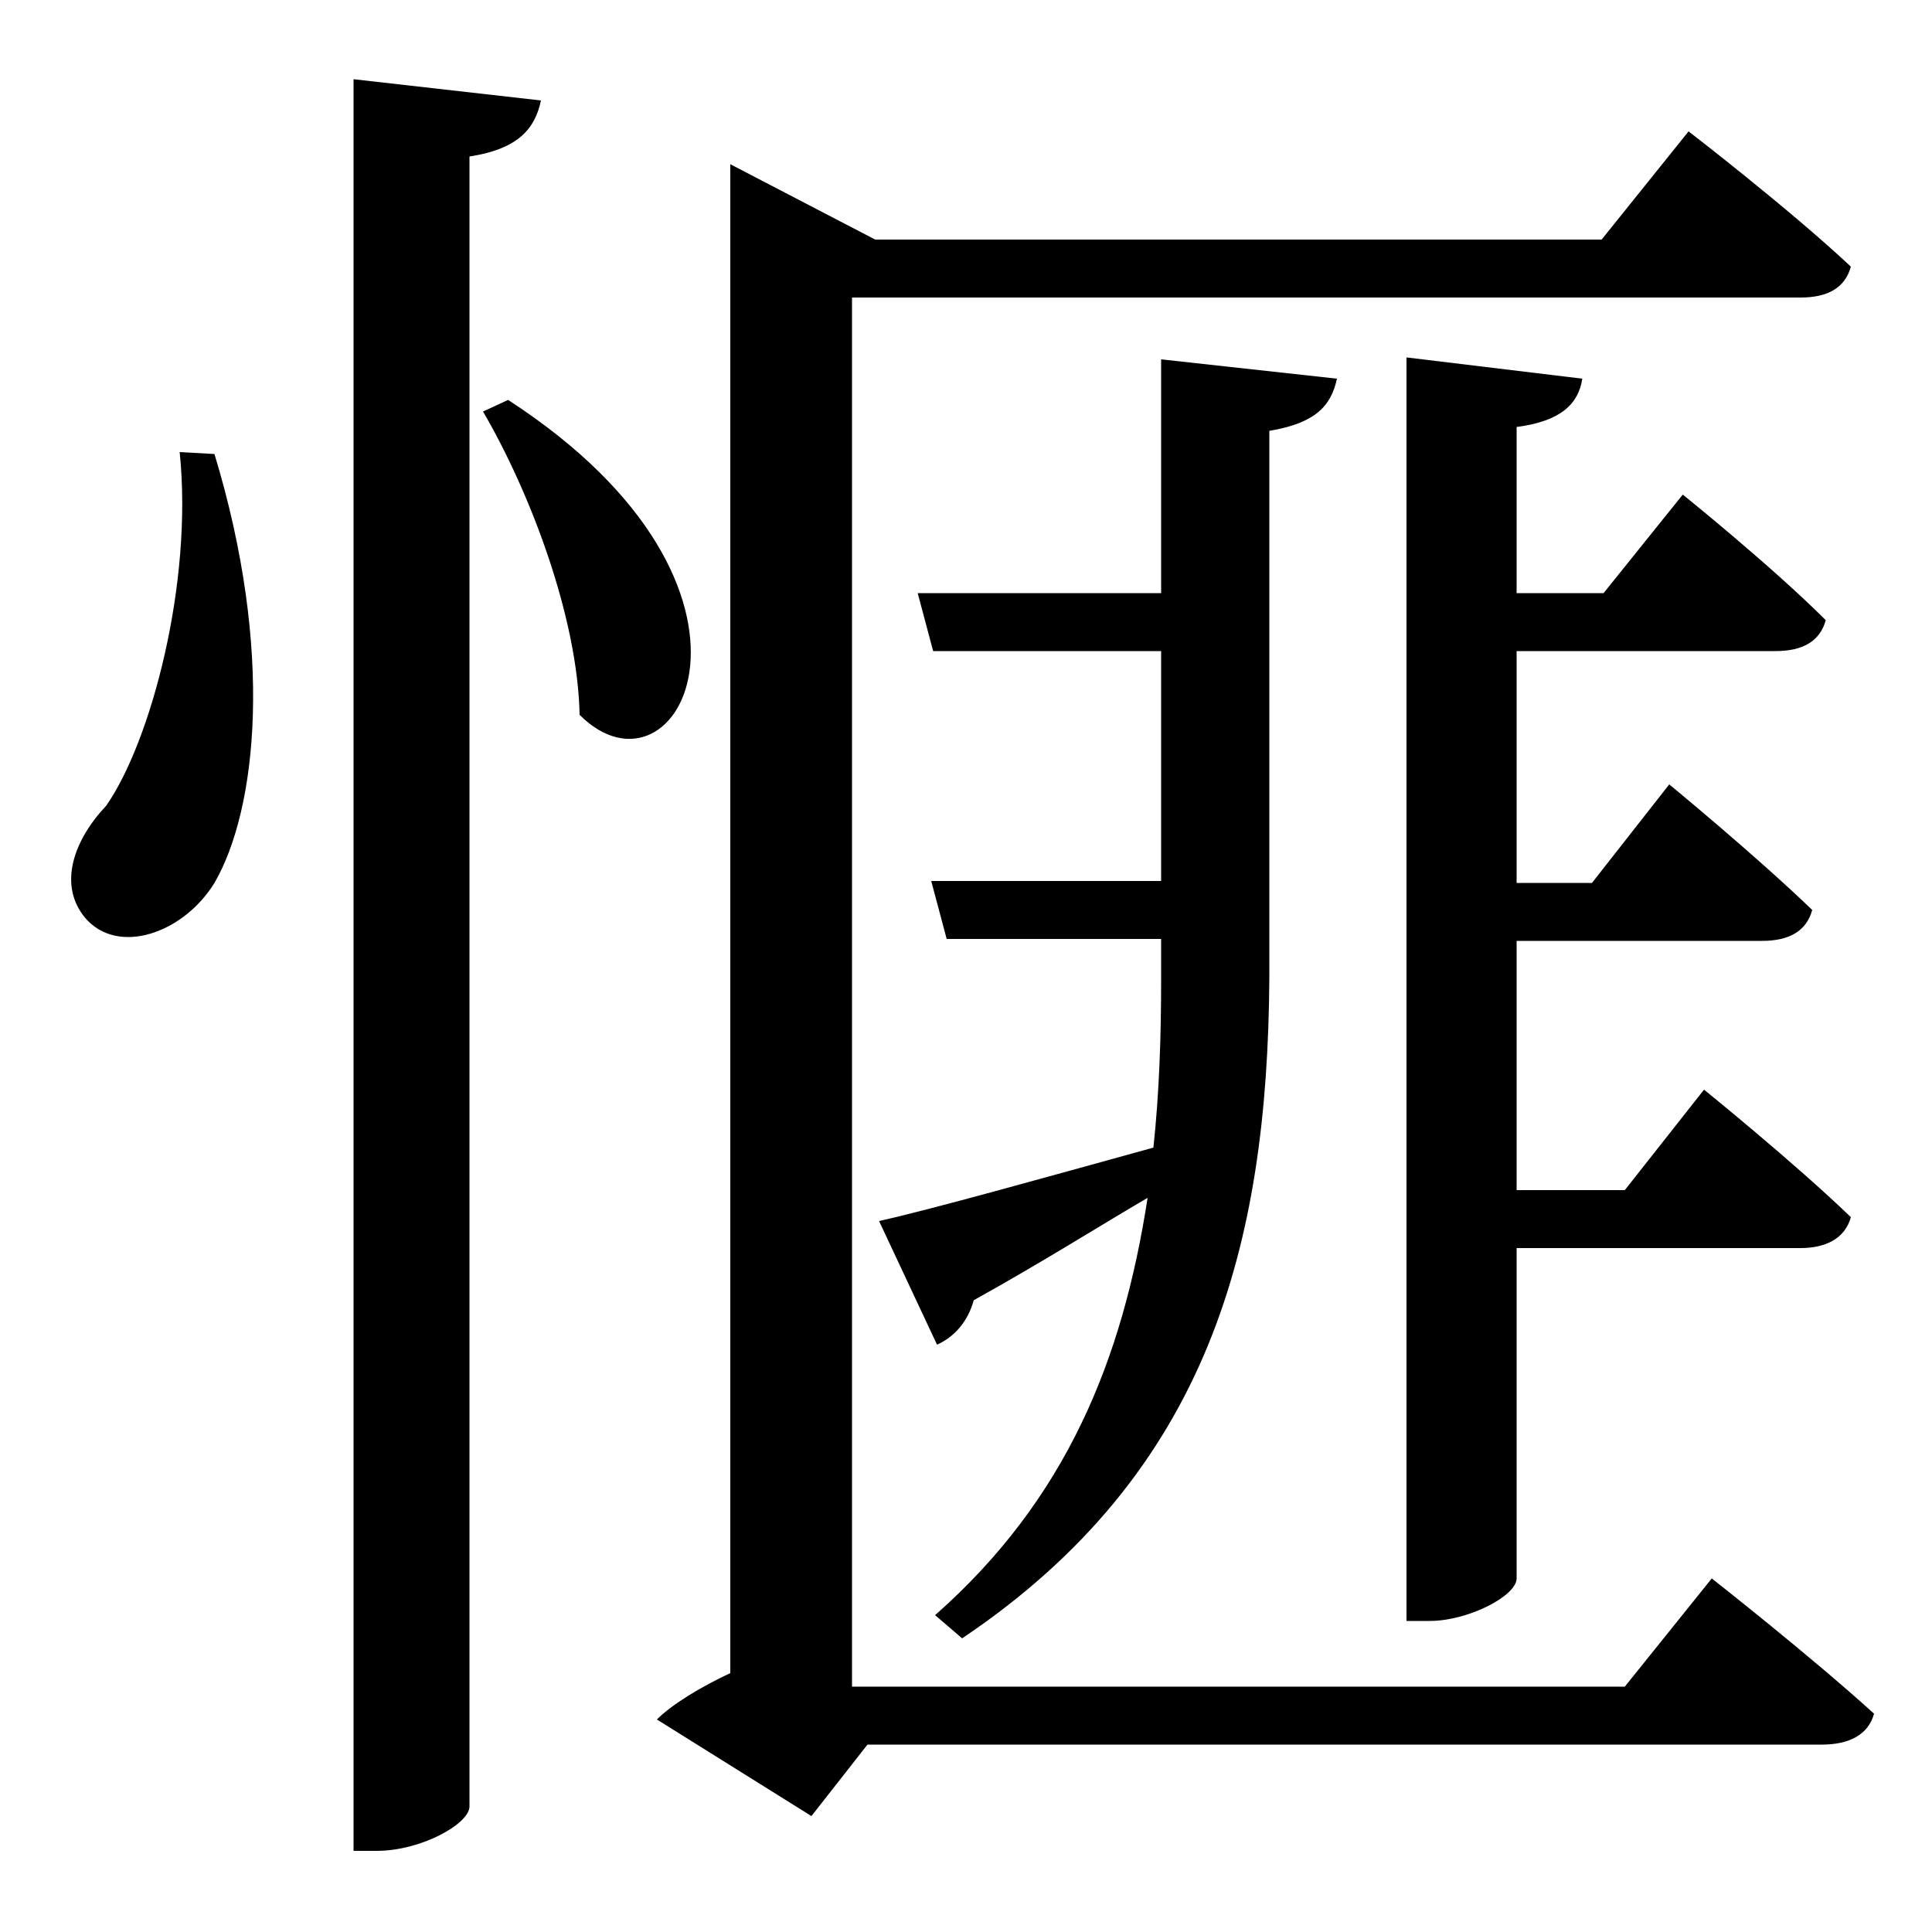
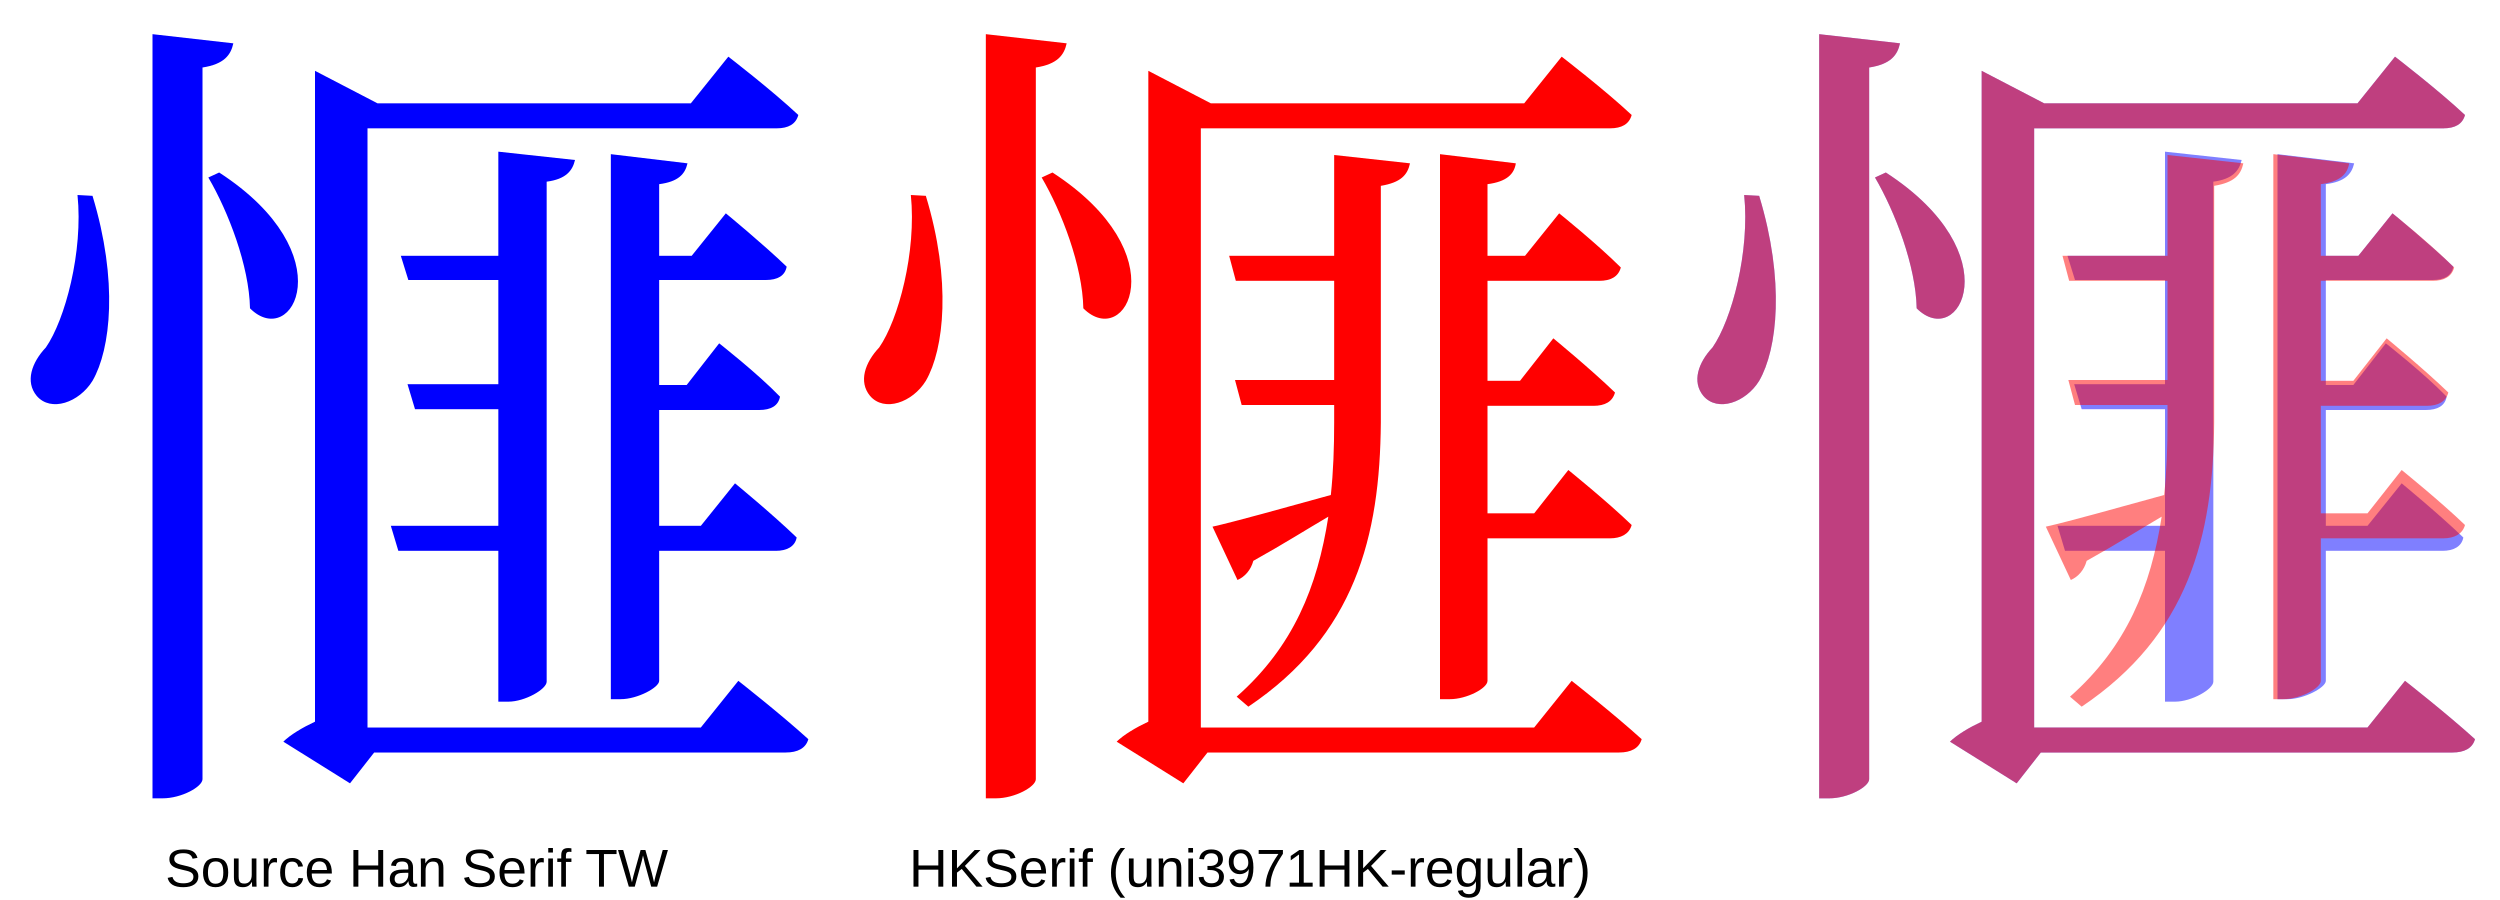
- <svg xmlns="http://www.w3.org/2000/svg" width="1000" height="1000">
-   <path d="M 484 836 L 498 848 C 626 762 656 644 657 507 L 657 223 C 681 219 689 210 692 196 L 601 186 L 601 307 L 475 307 L 483 337 L 601 337 L 601 456 L 482 456 L 490 486 L 601 486 L 601 507 C 601 537 600 566 597 594 C 539 610 482 626 455 632 L 485 696 C 494 692 501 684 504 673 C 540 653 570 634 594 620 C 581 704 552 776 484 836 Z" fill="black" />
-   <path d="M 819 196 L 728 185 L 728 839 L 740 839 C 760 839 785 826 785 817 L 785 646 L 932 646 C 945 646 955 641 958 630 C 929 602 882 564 882 564 L 841 616 L 785 616 L 785 487 L 912 487 C 926 487 935 482 938 471 C 909 443 864 406 864 406 L 824 457 L 785 457 L 785 337 L 919 337 C 933 337 942 332 945 321 C 917 293 871 256 871 256 L 830 307 L 785 307 L 785 221 C 808 218 817 209 819 196 Z" fill="black" />
-   <path d="M 886 817 L 841 873 L 441 873 L 441 154 L 932 154 C 946 154 955 149 958 138 C 926 108 874 68 874 68 L 829 124 L 453 124 L 378 85 L 378 866 C 363 873 348 882 340 890 L 420 940 L 449 903 L 943 903 C 957 903 967 898 970 887 C 937 857 886 817 886 817 Z" fill="black" />
-   <path d="M 263 207 L 250 213 C 274 254 299 319 300 370 C 351 421 414 305 263 207 Z" fill="black" />
-   <path d="M 280 52 L 183 41 L 183 958 L 195 958 C 218 958 243 944 243 935 L 243 81 C 269 77 277 66 280 52 Z" fill="black" />
-   <path d="M 111 235 L 93 234 C 100 302 78 384 55 417 C 38 435 30 458 44 475 C 61 495 95 483 111 457 C 133 419 142 337 111 235 Z" fill="black" />
+ <svg xmlns="http://www.w3.org/2000/svg" width="3000" height="1080" style="background:#fff">
+   <path d="M 111 235 L 93 234 C 100 302 78 384 55 417 C 38 435 30 458 44 475 C 61 495 95 483 111 457 C 133 419 142 337 111 235 Z M 280 52 L 183 41 L 183 958 L 195 958 C 218 958 243 944 243 935 L 243 81 C 269 77 277 66 280 52 Z M 263 207 L 250 213 C 274 254 299 319 300 370 C 351 421 414 305 263 207 Z M 886 817 L 841 873 L 441 873 L 441 154 L 932 154 C 946 154 955 149 958 138 C 926 108 874 68 874 68 L 829 124 L 453 124 L 378 85 L 378 866 C 363 873 348 882 340 890 L 420 940 L 449 903 L 943 903 C 957 903 967 898 970 887 C 937 857 886 817 886 817 Z M 825 196 L 733 185 L 733 839 L 745 839 C 765 839 791 825 791 817 L 791 661 L 931 661 C 944 661 954 656 956 645 C 927 617 882 580 882 580 L 841 631 L 791 631 L 791 492 L 911 492 C 925 492 934 487 936 476 C 909 448 863 412 863 412 L 824 462 L 791 462 L 791 336 L 919 336 C 933 336 942 331 944 320 C 916 293 871 256 871 256 L 830 307 L 791 307 L 791 221 C 814 218 822 209 825 196 Z M 598 842 L 610 842 C 630 842 656 827 656 818 L 656 218 C 679 215 687 205 690 192 L 598 182 L 598 307 L 481 307 L 490 336 L 598 336 L 598 461 L 489 461 L 498 491 L 598 491 L 598 631 L 469 631 L 478 661 L 598 661 L 598 842 Z" fill="blue" />
+   <path transform="translate(1000)" d="M 111 235 L 93 234 C 100 302 78 384 55 417 C 38 435 30 458 44 475 C 61 495 95 483 111 457 C 133 419 142 337 111 235 Z M 280 52 L 183 41 L 183 958 L 195 958 C 218 958 243 944 243 935 L 243 81 C 269 77 277 66 280 52 Z M 263 207 L 250 213 C 274 254 299 319 300 370 C 351 421 414 305 263 207 Z M 886 817 L 841 873 L 441 873 L 441 154 L 932 154 C 946 154 955 149 958 138 C 926 108 874 68 874 68 L 829 124 L 453 124 L 378 85 L 378 866 C 363 873 348 882 340 890 L 420 940 L 449 903 L 943 903 C 957 903 967 898 970 887 C 937 857 886 817 886 817 Z M 819 196 L 728 185 L 728 839 L 740 839 C 760 839 785 826 785 817 L 785 646 L 932 646 C 945 646 955 641 958 630 C 929 602 882 564 882 564 L 841 616 L 785 616 L 785 487 L 912 487 C 926 487 935 482 938 471 C 909 443 864 406 864 406 L 824 457 L 785 457 L 785 337 L 919 337 C 933 337 942 332 945 321 C 917 293 871 256 871 256 L 830 307 L 785 307 L 785 221 C 808 218 817 209 819 196 Z M 484 836 L 498 848 C 626 762 656 644 657 507 L 657 223 C 681 219 689 210 692 196 L 601 186 L 601 307 L 475 307 L 483 337 L 601 337 L 601 456 L 482 456 L 490 486 L 601 486 L 601 507 C 601 537 600 566 597 594 C 539 610 482 626 455 632 L 485 696 C 494 692 501 684 504 673 C 540 653 570 634 594 620 C 581 704 552 776 484 836 Z" fill="red" />
+   <path transform="translate(2000)" d="M 111 235 L 93 234 C 100 302 78 384 55 417 C 38 435 30 458 44 475 C 61 495 95 483 111 457 C 133 419 142 337 111 235 Z M 280 52 L 183 41 L 183 958 L 195 958 C 218 958 243 944 243 935 L 243 81 C 269 77 277 66 280 52 Z M 263 207 L 250 213 C 274 254 299 319 300 370 C 351 421 414 305 263 207 Z M 886 817 L 841 873 L 441 873 L 441 154 L 932 154 C 946 154 955 149 958 138 C 926 108 874 68 874 68 L 829 124 L 453 124 L 378 85 L 378 866 C 363 873 348 882 340 890 L 420 940 L 449 903 L 943 903 C 957 903 967 898 970 887 C 937 857 886 817 886 817 Z M 825 196 L 733 185 L 733 839 L 745 839 C 765 839 791 825 791 817 L 791 661 L 931 661 C 944 661 954 656 956 645 C 927 617 882 580 882 580 L 841 631 L 791 631 L 791 492 L 911 492 C 925 492 934 487 936 476 C 909 448 863 412 863 412 L 824 462 L 791 462 L 791 336 L 919 336 C 933 336 942 331 944 320 C 916 293 871 256 871 256 L 830 307 L 791 307 L 791 221 C 814 218 822 209 825 196 Z M 598 842 L 610 842 C 630 842 656 827 656 818 L 656 218 C 679 215 687 205 690 192 L 598 182 L 598 307 L 481 307 L 490 336 L 598 336 L 598 461 L 489 461 L 498 491 L 598 491 L 598 631 L 469 631 L 478 661 L 598 661 L 598 842 Z" fill="blue" fill-opacity="0.5" />
+   <path transform="translate(2000)" d="M 111 235 L 93 234 C 100 302 78 384 55 417 C 38 435 30 458 44 475 C 61 495 95 483 111 457 C 133 419 142 337 111 235 Z M 280 52 L 183 41 L 183 958 L 195 958 C 218 958 243 944 243 935 L 243 81 C 269 77 277 66 280 52 Z M 263 207 L 250 213 C 274 254 299 319 300 370 C 351 421 414 305 263 207 Z M 886 817 L 841 873 L 441 873 L 441 154 L 932 154 C 946 154 955 149 958 138 C 926 108 874 68 874 68 L 829 124 L 453 124 L 378 85 L 378 866 C 363 873 348 882 340 890 L 420 940 L 449 903 L 943 903 C 957 903 967 898 970 887 C 937 857 886 817 886 817 Z M 819 196 L 728 185 L 728 839 L 740 839 C 760 839 785 826 785 817 L 785 646 L 932 646 C 945 646 955 641 958 630 C 929 602 882 564 882 564 L 841 616 L 785 616 L 785 487 L 912 487 C 926 487 935 482 938 471 C 909 443 864 406 864 406 L 824 457 L 785 457 L 785 337 L 919 337 C 933 337 942 332 945 321 C 917 293 871 256 871 256 L 830 307 L 785 307 L 785 221 C 808 218 817 209 819 196 Z M 484 836 L 498 848 C 626 762 656 644 657 507 L 657 223 C 681 219 689 210 692 196 L 601 186 L 601 307 L 475 307 L 483 337 L 601 337 L 601 456 L 482 456 L 490 486 L 601 486 L 601 507 C 601 537 600 566 597 594 C 539 610 482 626 455 632 L 485 696 C 494 692 501 684 504 673 C 540 653 570 634 594 620 C 581 704 552 776 484 836 Z" fill="red" fill-opacity="0.5" />
+   <text text-anchor="middle" x="500" y="1064" font-family="Arial" font-size="64">Source Han Serif TW</text>
+   <text text-anchor="middle" x="1500" y="1064" font-family="Arial" font-size="64">HKSerif (uni3971HK-regular)</text>
</svg>
